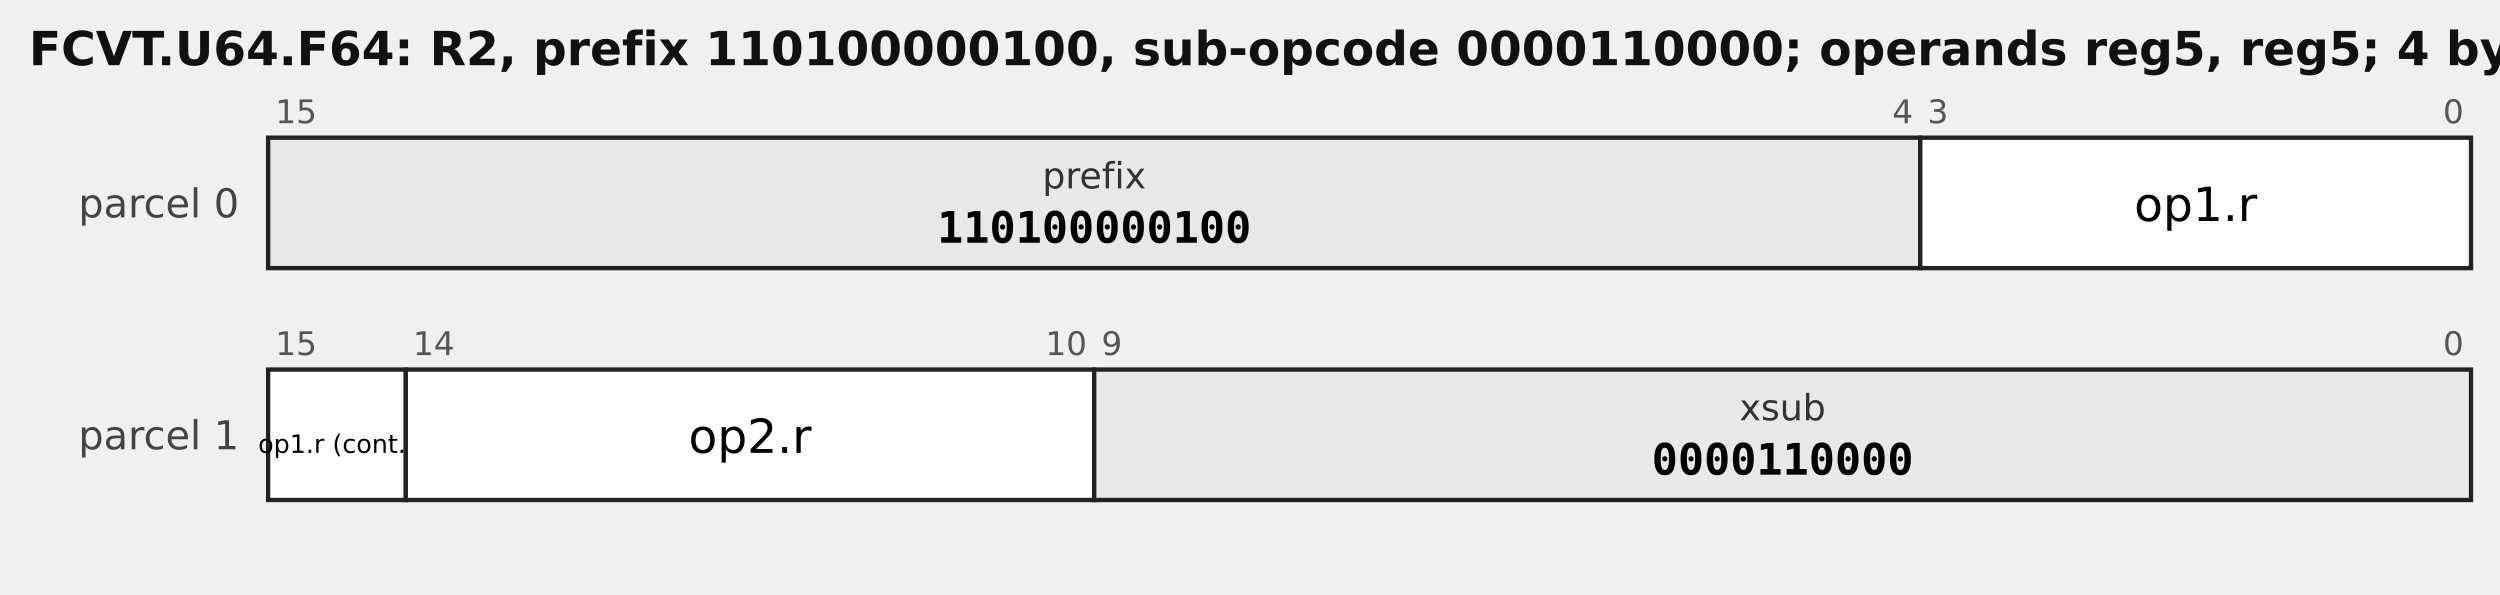
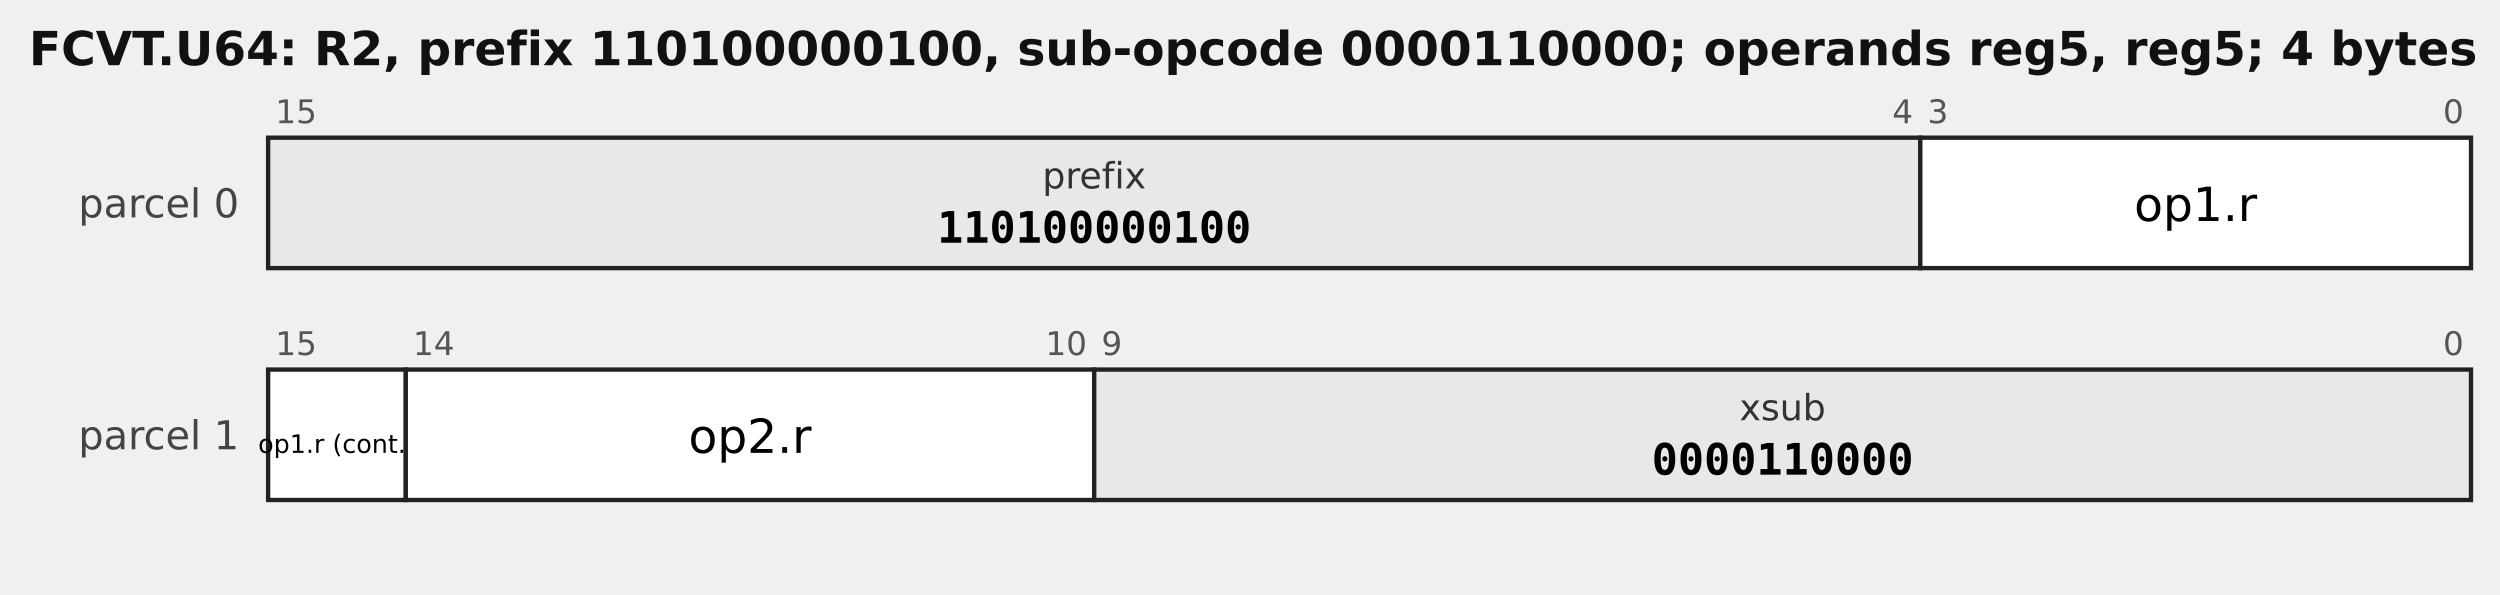
<svg xmlns="http://www.w3.org/2000/svg" width="690" height="164" viewBox="0 0 690 164" font-family="DejaVu Sans, sans-serif">
-   <text x="8" y="18" font-size="13" font-weight="bold" fill="#111">FCVT.U64.F64: R2, prefix 110100000100, sub-opcode 0000110000; operands reg5, reg5; 4 bytes</text>
+   <text x="8" y="18" font-size="13" font-weight="bold" fill="#111">FCVT.U64: R2, prefix 110100000100, sub-opcode 0000110000; operands reg5, reg5; 4 bytes</text>
  <text x="66" y="60" font-size="11" text-anchor="end" fill="#444">parcel 0</text>
  <rect x="74" y="38" width="456" height="36" fill="#e8e8e8" stroke="#222" stroke-width="1.2" />
  <text x="76" y="34" font-size="9" fill="#555" text-anchor="start">15</text>
  <text x="528" y="34" font-size="9" fill="#555" text-anchor="end">4</text>
  <text x="302.0" y="52" font-size="10.0" text-anchor="middle" font-family="DejaVu Sans, sans-serif" fill="#333">prefix</text>
  <text x="302.0" y="67" font-size="12.0" text-anchor="middle" font-family="DejaVu Sans Mono, monospace" font-weight="bold">110100000100</text>
  <rect x="530" y="38" width="152" height="36" fill="#ffffff" stroke="#222" stroke-width="1.2" />
  <text x="532" y="34" font-size="9" fill="#555" text-anchor="start">3</text>
  <text x="680" y="34" font-size="9" fill="#555" text-anchor="end">0</text>
  <text x="606.0" y="61" font-size="13.0" text-anchor="middle" font-family="DejaVu Sans, sans-serif">op1.r</text>
  <text x="66" y="124" font-size="11" text-anchor="end" fill="#444">parcel 1</text>
  <rect x="74" y="102" width="38" height="36" fill="#ffffff" stroke="#222" stroke-width="1.2" />
  <text x="76" y="98" font-size="9" fill="#555" text-anchor="start">15</text>
  <text x="93.0" y="125" font-size="7.0" text-anchor="middle" font-family="DejaVu Sans, sans-serif">op1.r (cont.)</text>
  <rect x="112" y="102" width="190" height="36" fill="#ffffff" stroke="#222" stroke-width="1.2" />
  <text x="114" y="98" font-size="9" fill="#555" text-anchor="start">14</text>
  <text x="300" y="98" font-size="9" fill="#555" text-anchor="end">10</text>
  <text x="207.0" y="125" font-size="13.0" text-anchor="middle" font-family="DejaVu Sans, sans-serif">op2.r</text>
  <rect x="302" y="102" width="380" height="36" fill="#e8e8e8" stroke="#222" stroke-width="1.2" />
  <text x="304" y="98" font-size="9" fill="#555" text-anchor="start">9</text>
  <text x="680" y="98" font-size="9" fill="#555" text-anchor="end">0</text>
  <text x="492.0" y="116" font-size="10.0" text-anchor="middle" font-family="DejaVu Sans, sans-serif" fill="#333">xsub</text>
  <text x="492.0" y="131" font-size="12.0" text-anchor="middle" font-family="DejaVu Sans Mono, monospace" font-weight="bold">0000110000</text>
</svg>
